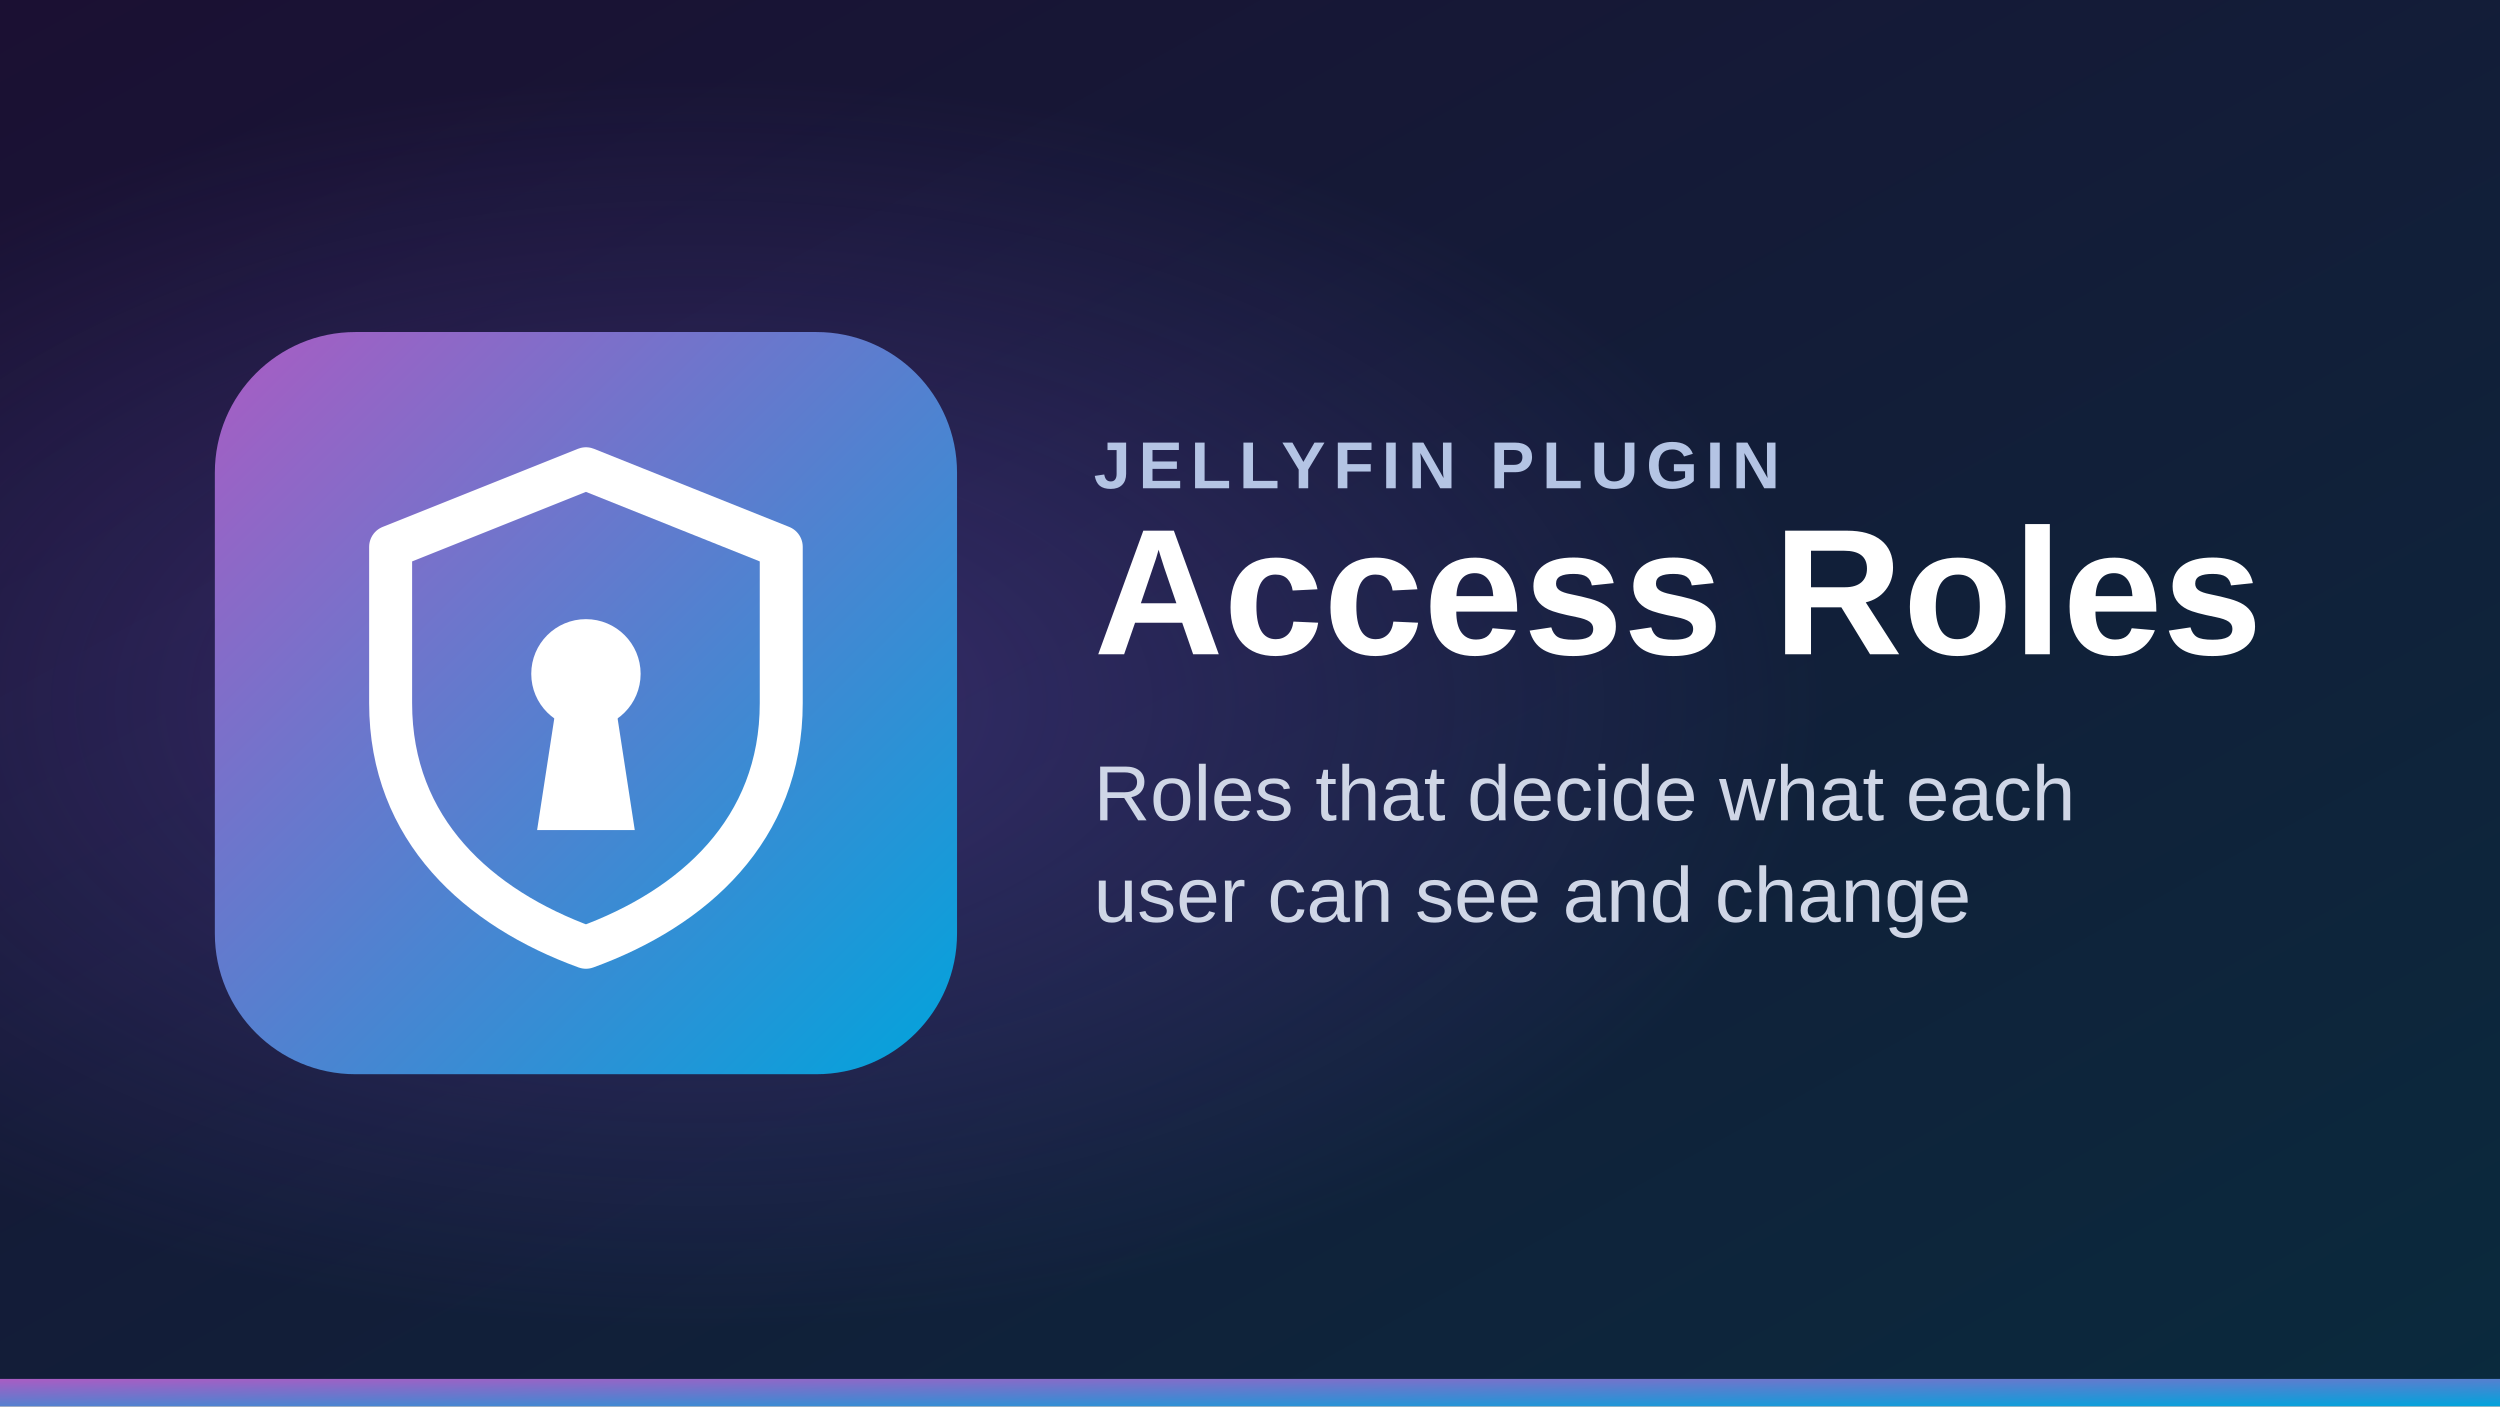
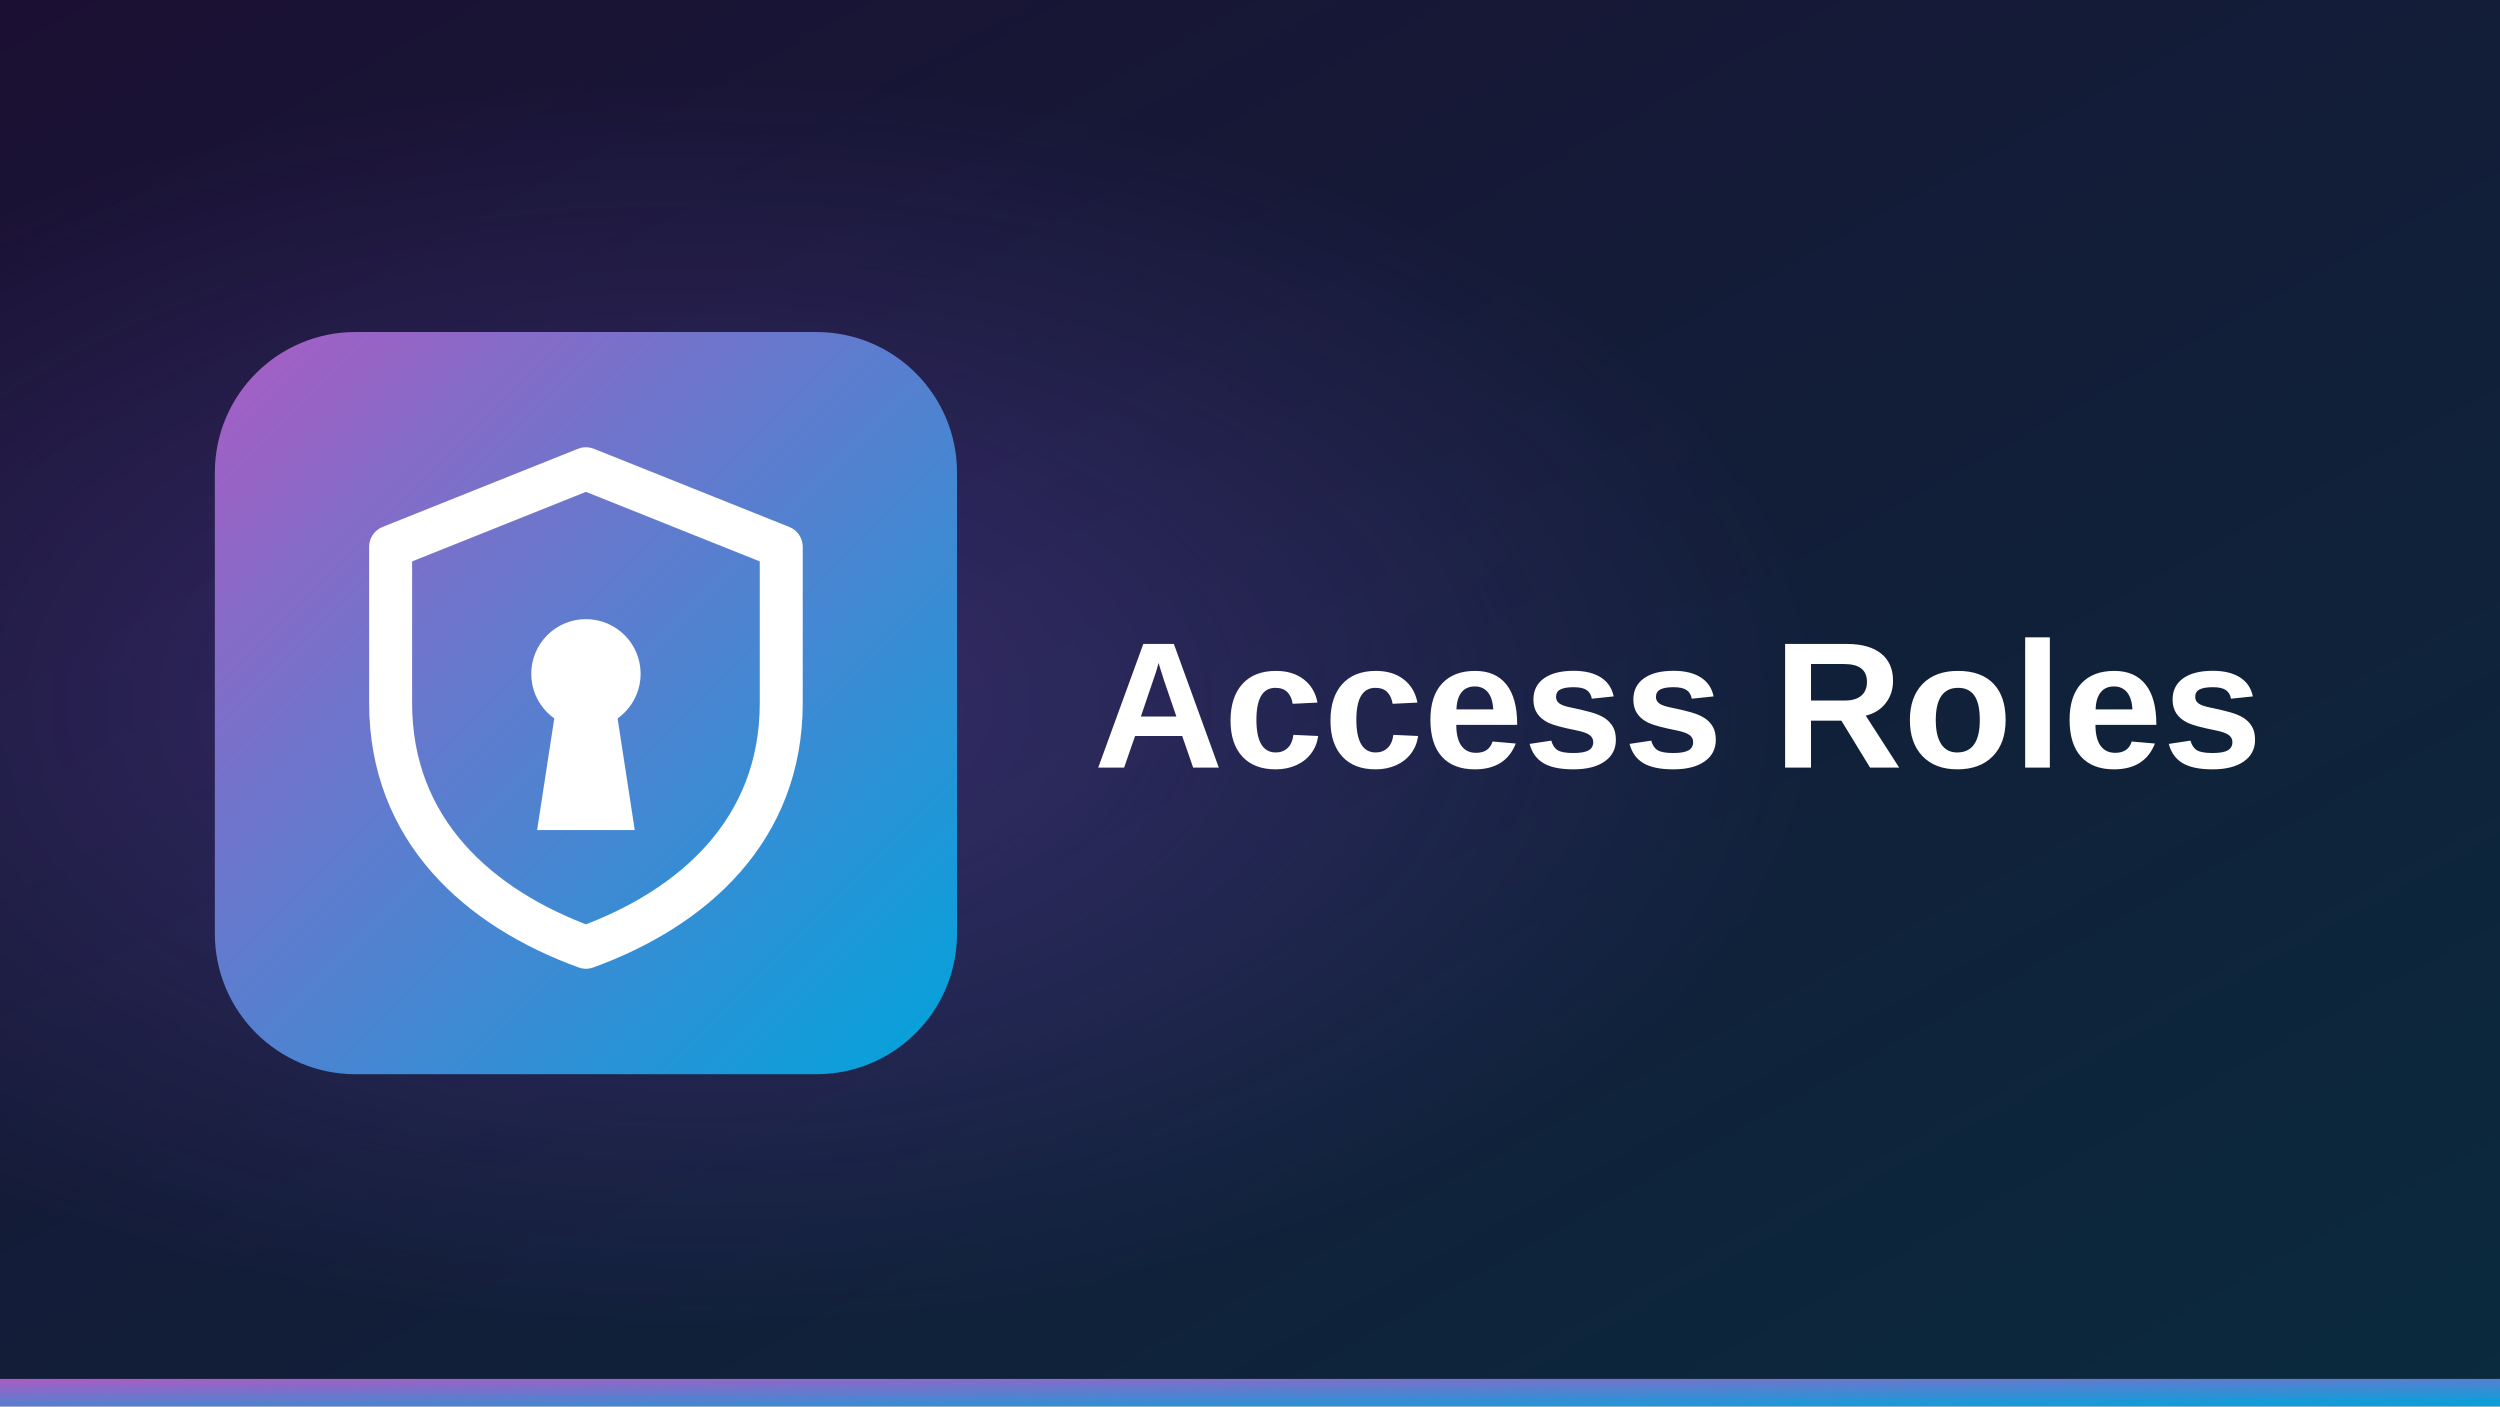
<svg xmlns="http://www.w3.org/2000/svg" width="1280" height="720" viewBox="0 0 1280 720" font-family="Segoe UI, Arial, sans-serif">
  <defs>
    <linearGradient id="bg" x1="0" y1="0" x2="1" y2="1">
      <stop offset="0" stop-color="#1b1033" />
      <stop offset="1" stop-color="#0a2a3d" />
    </linearGradient>
    <linearGradient id="accent" x1="0" y1="0" x2="1" y2="1">
      <stop offset="0" stop-color="#AA5CC3" />
      <stop offset="1" stop-color="#00A4DC" />
    </linearGradient>
    <radialGradient id="glow" cx="0.28" cy="0.5" r="0.45">
      <stop offset="0" stop-color="#7a4fd0" stop-opacity="0.35" />
      <stop offset="1" stop-color="#7a4fd0" stop-opacity="0" />
    </radialGradient>
  </defs>
  <rect width="1280" height="720" fill="url(#bg)" />
  <rect width="1280" height="720" fill="url(#glow)" />
  <rect x="0" y="706" width="1280" height="14" fill="url(#accent)" />
  <rect x="110" y="170" width="380" height="380" rx="72" fill="url(#accent)" />
  <g transform="translate(150,210) scale(1)">
    <path fill="none" stroke="#fff" stroke-width="22" stroke-linecap="round" stroke-linejoin="round" d="M150 30 L250 70 V150 C250 215 205 255 150 275 C95 255 50 215 50 150 V70 Z" />
    <circle cx="150" cy="135" r="28" fill="#fff" />
    <path fill="#fff" d="M135 150 h30 l10 65 h-50 z" />
  </g>
-   <text x="560" y="335" font-size="92" font-weight="700" fill="#fff">Access Roles</text>
-   <text x="560" y="420" font-size="40" fill="#cfd6e6">Roles that decide what each</text>
-   <text x="560" y="472" font-size="40" fill="#cfd6e6">user can see and change</text>
-   <text x="560" y="250" font-size="34" font-weight="600" letter-spacing="4" fill="#b4c4e4">JELLYFIN PLUGIN</text>
+   <text x="560" y="393" font-size="92" font-weight="700" fill="#fff">Access Roles</text>
</svg>
